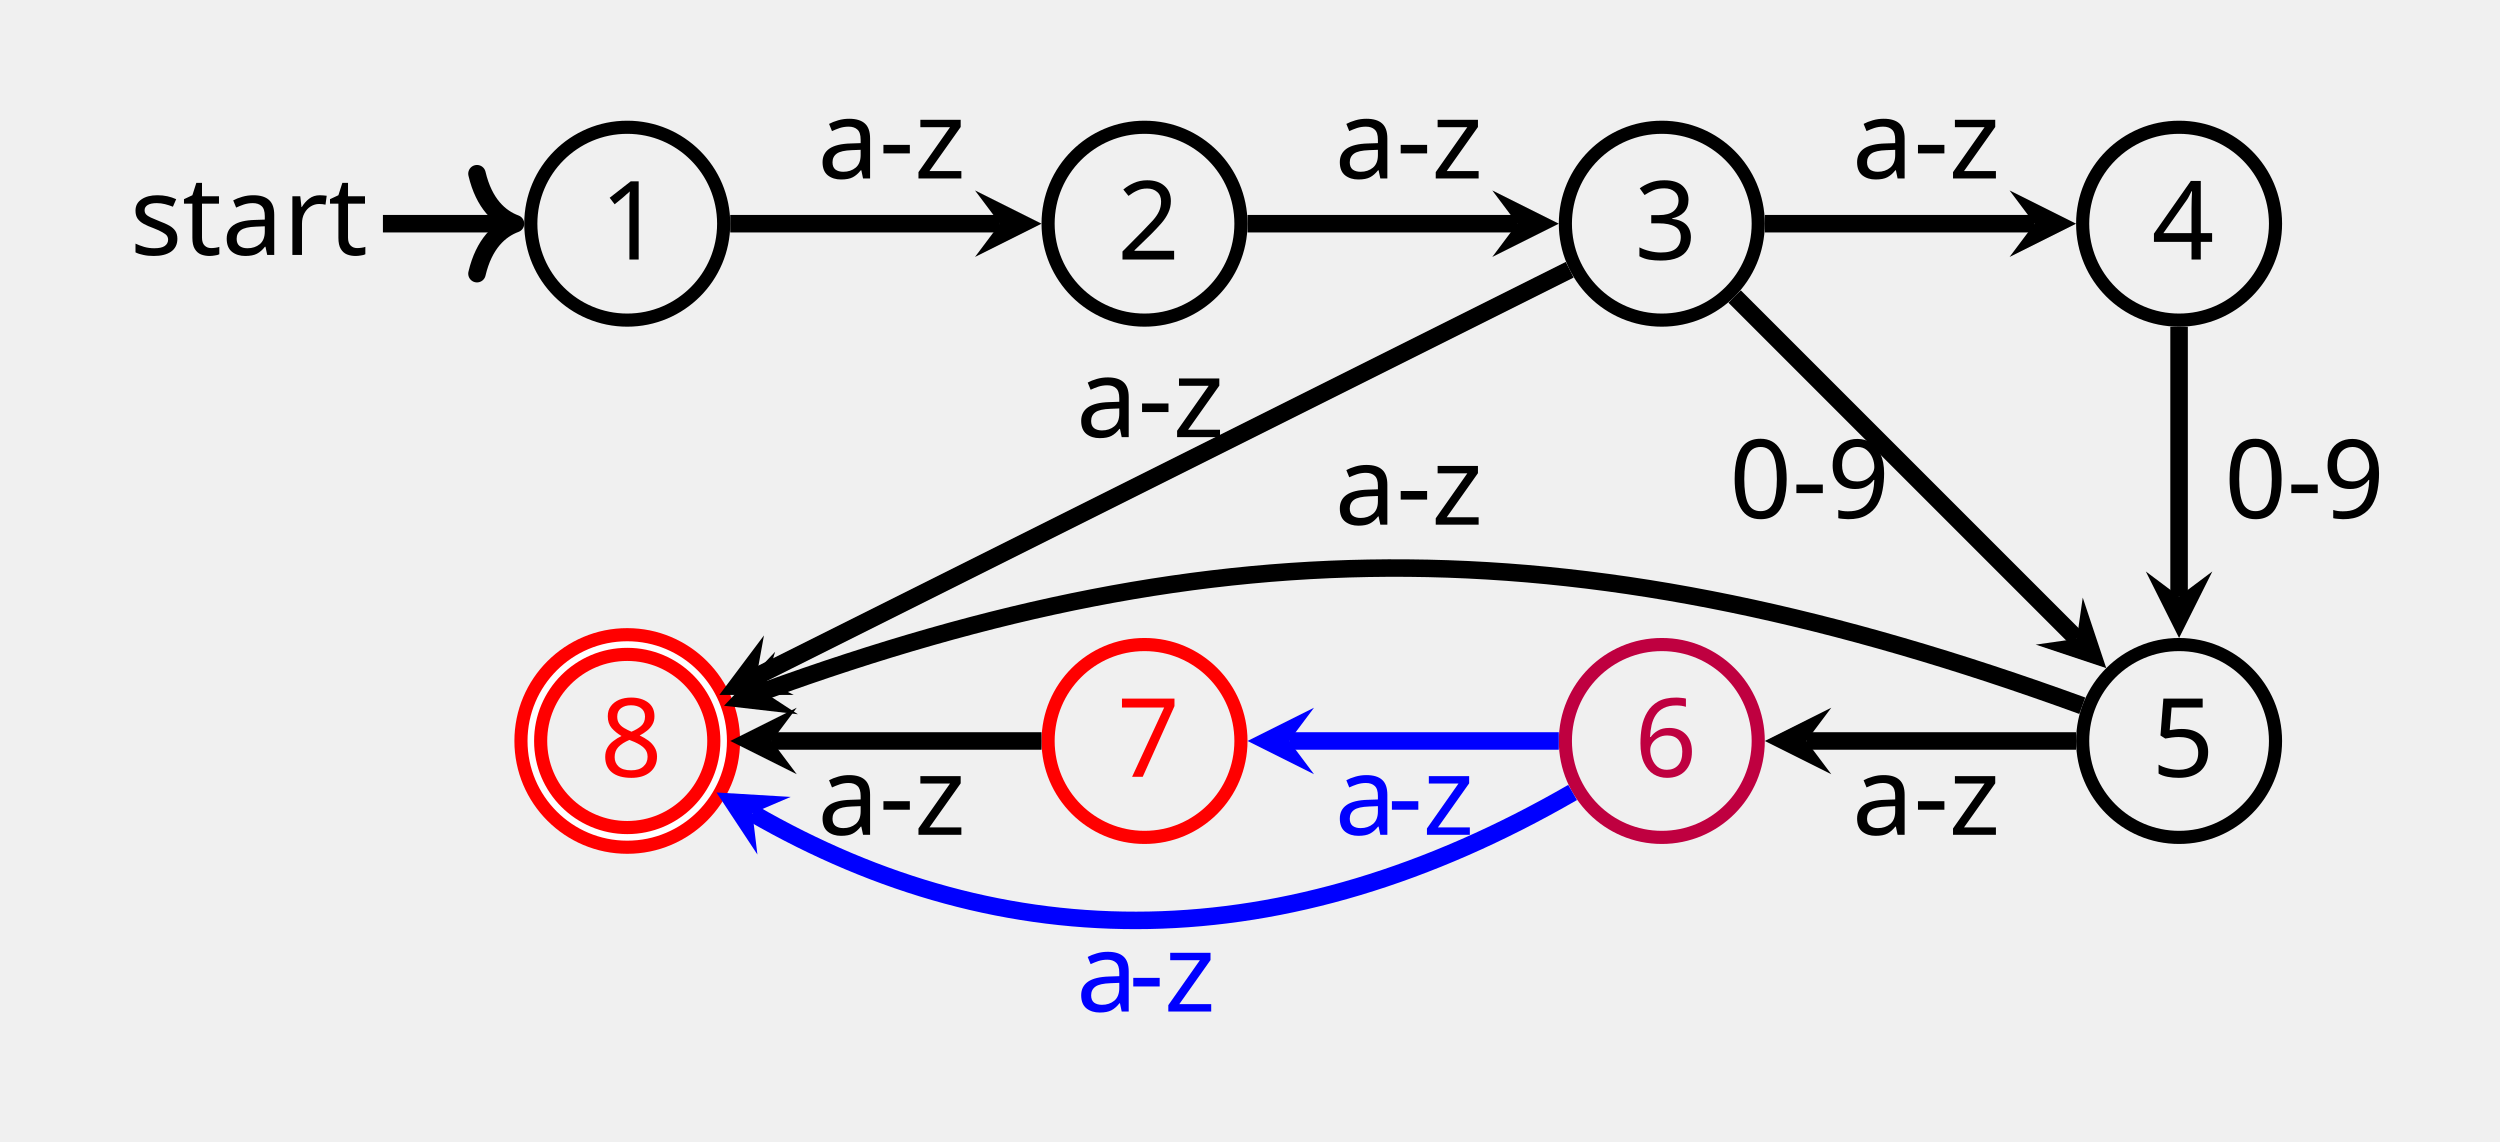
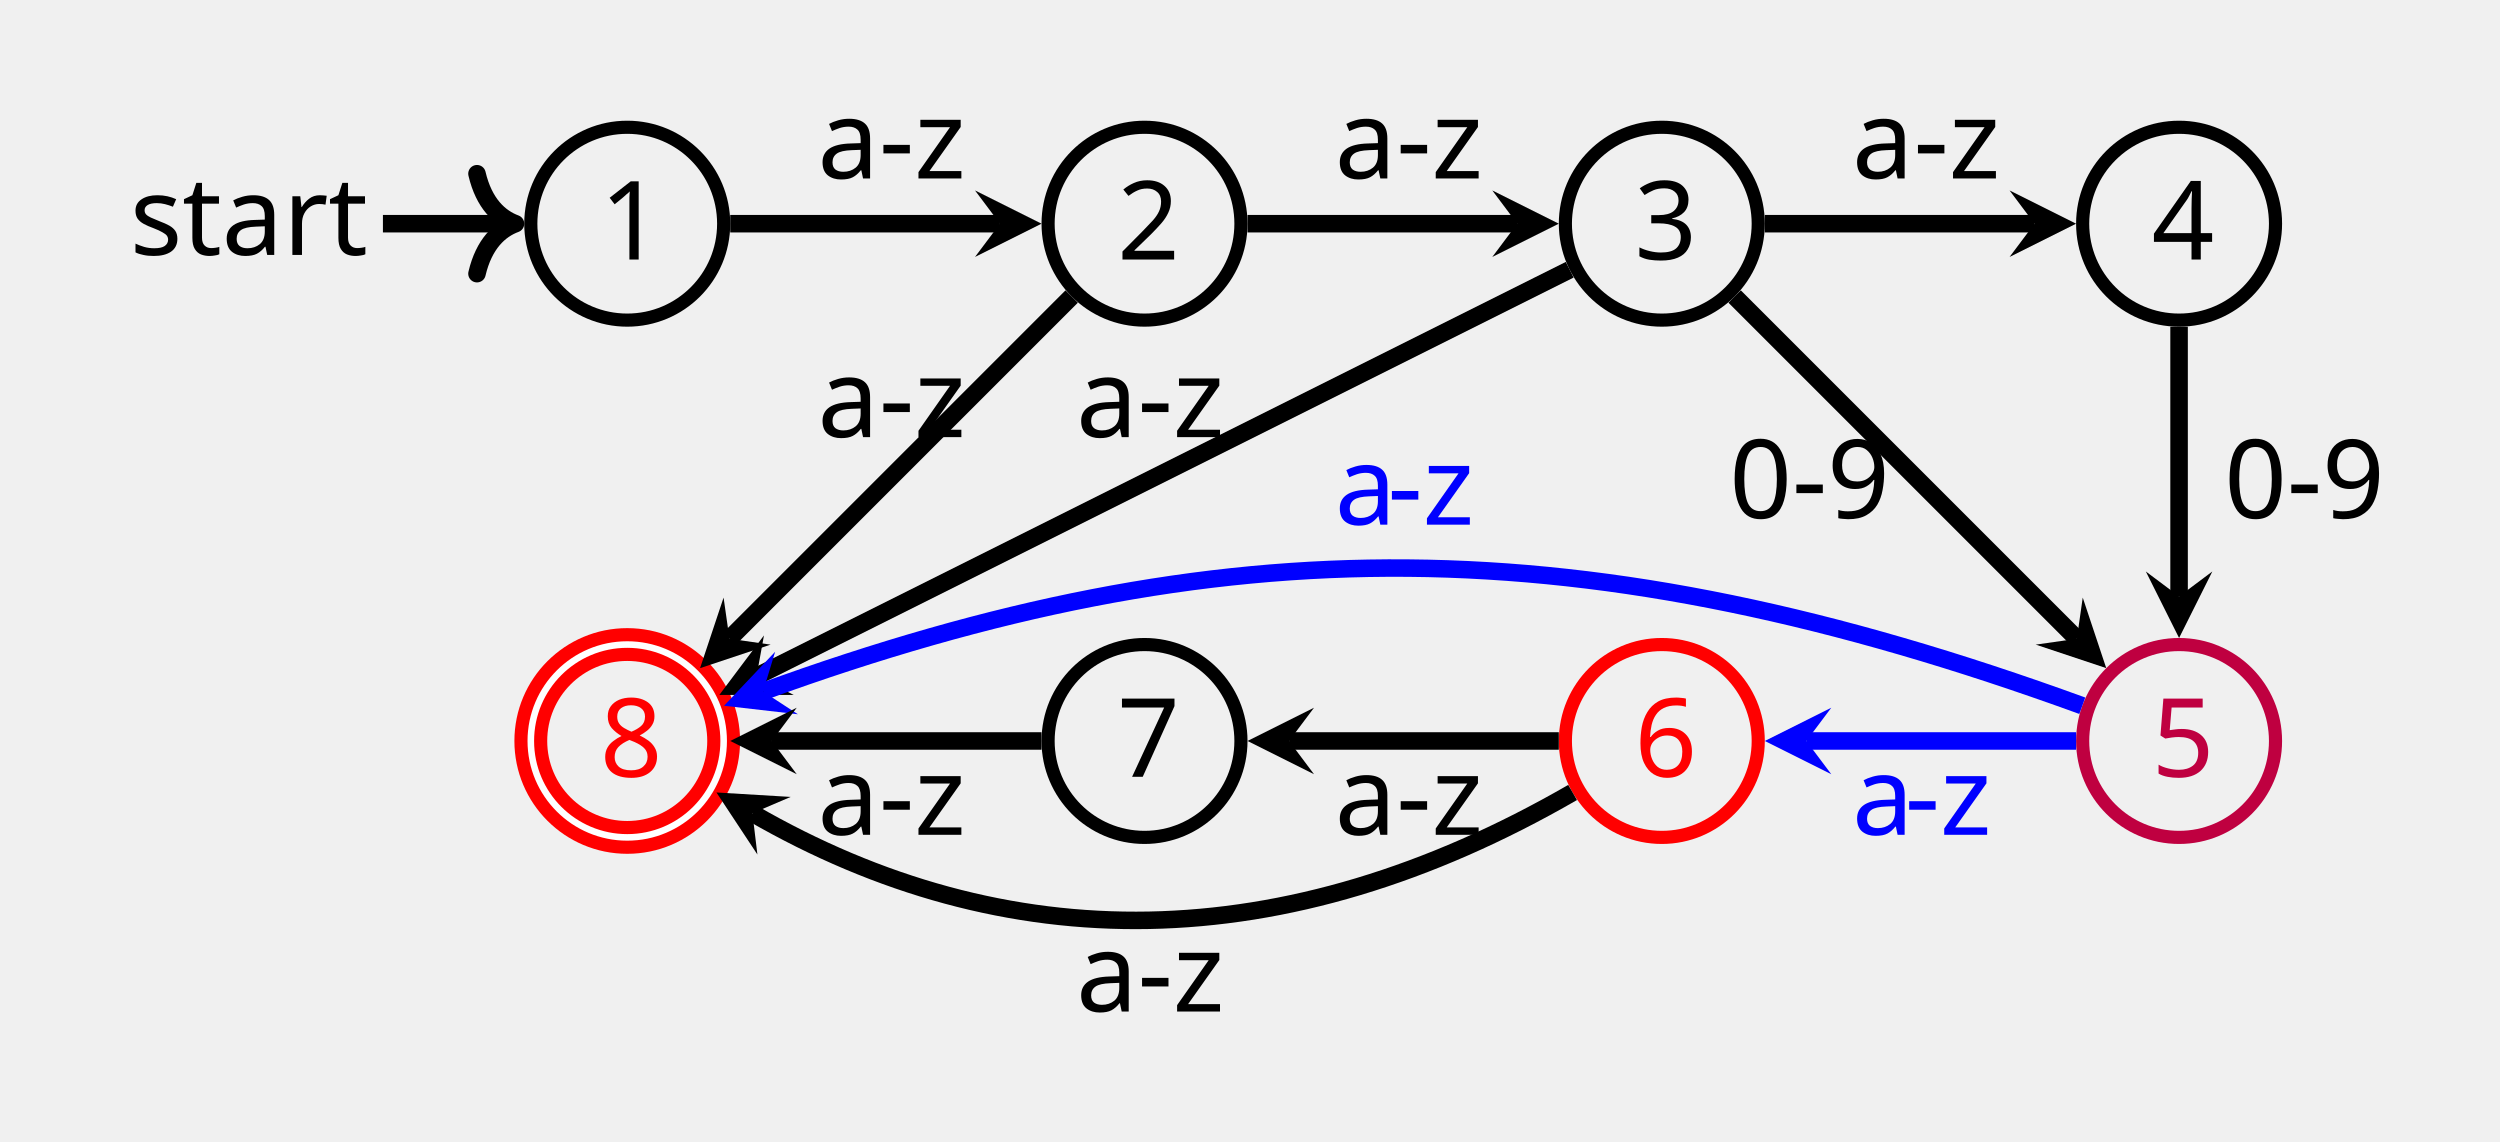
<svg xmlns="http://www.w3.org/2000/svg" version="1.1" id="svg2" width="303.543" height="138.58" viewBox="0 0 303.543 138.58">
  <defs id="defs6" />
  <g id="g8" transform="matrix(1.333333,0,0,-1.333333,0,138.58)">
    <g id="g10" transform="translate(57.118,83.565)">
      <g id="g12">
        <g id="g14">
          <g id="g16">
            <g id="g18">
              <path d="M 8.781,0 C 8.781,4.85 4.85,8.781 0,8.781 -4.85,8.781 -8.781,4.85 -8.781,0 c 0,-4.85 3.932,-8.781 8.781,-8.781 4.85,0 8.781,3.932 8.781,8.781 z" style="fill:none;stroke:#000000;stroke-width:1.196;stroke-linecap:butt;stroke-linejoin:miter;stroke-miterlimit:10;stroke-dasharray:none;stroke-opacity:1" id="path20" />
            </g>
            <g id="g22" transform="translate(-2.49,-3.265)">
              <g id="g24">
                <g id="g26" transform="translate(-54.628,-80.3)">
                  <text xml:space="preserve" transform="matrix(1,0,0,-1,54.628,80.3)" style="font-variant:normal;font-weight:normal;font-size:9.963px;font-family:CMSS10;-inkscape-font-specification:CMSS10;writing-mode:lr-tb;fill:#000000;fill-opacity:1;fill-rule:nonzero;stroke:none" id="text30">
                    <tspan x="0" y="0" id="tspan28">1</tspan>
                  </text>
                  <g id="g32" transform="translate(54.628,80.3)" />
                </g>
              </g>
              <g id="g34" transform="translate(2.49,3.265)" />
            </g>
          </g>
          <g id="g36">
            <g id="g38">
              <path d="m -22.248,0 h 11.274" style="fill:none;stroke:#000000;stroke-width:1.594;stroke-linecap:butt;stroke-linejoin:miter;stroke-miterlimit:10;stroke-dasharray:none;stroke-opacity:1" id="path40" />
              <g id="g42" transform="translate(-10.17616)">
                <g id="g44">
                  <path d="M -3.507,4.551 C -2.866,1.82 -1.438,0.531 0,0 -1.438,-0.531 -2.866,-1.82 -3.507,-4.551" style="fill:none;stroke:#000000;stroke-width:1.594;stroke-linecap:round;stroke-linejoin:round;stroke-miterlimit:10;stroke-dasharray:none;stroke-opacity:1" id="path46" />
                </g>
              </g>
              <g id="g48">
                <g id="g50" transform="translate(-45.294,-2.846)">
                  <g id="g52">
                    <g id="g54" transform="translate(-11.824,-80.719)">
                      <text xml:space="preserve" transform="matrix(1,0,0,-1,11.824,80.719)" style="font-variant:normal;font-weight:normal;font-size:9.963px;font-family:CMSS10;-inkscape-font-specification:CMSS10;writing-mode:lr-tb;fill:#000000;fill-opacity:1;fill-rule:nonzero;stroke:none" id="text58">
                        <tspan x="0 3.819 7.416 11.925 15.329" y="0" id="tspan56">start</tspan>
                      </text>
                      <g id="g60" transform="translate(11.824,80.719)" />
                    </g>
                  </g>
                  <g id="g62" transform="translate(45.294,2.846)" />
                </g>
              </g>
            </g>
          </g>
          <g id="g64">
            <g id="g66">
              <path d="m 55.886,0 c 0,4.85 -3.932,8.781 -8.781,8.781 -4.85,0 -8.781,-3.932 -8.781,-8.781 0,-4.85 3.932,-8.781 8.781,-8.781 4.85,0 8.781,3.932 8.781,8.781 z" style="fill:none;stroke:#000000;stroke-width:1.196;stroke-linecap:butt;stroke-linejoin:miter;stroke-miterlimit:10;stroke-dasharray:none;stroke-opacity:1" id="path68" />
            </g>
            <g id="g70" transform="translate(44.614,-3.265)">
              <g id="g72">
                <g id="g74" transform="translate(-101.732,-80.3)">
                  <text xml:space="preserve" transform="matrix(1,0,0,-1,101.732,80.3)" style="font-variant:normal;font-weight:normal;font-size:9.963px;font-family:CMSS10;-inkscape-font-specification:CMSS10;writing-mode:lr-tb;fill:#000000;fill-opacity:1;fill-rule:nonzero;stroke:none" id="text78">
                    <tspan x="0" y="0" id="tspan76">2</tspan>
                  </text>
                  <g id="g80" transform="translate(101.732,80.3)" />
                </g>
              </g>
              <g id="g82" transform="translate(-44.614,3.265)" />
            </g>
          </g>
          <g id="g84">
            <g id="g86">
              <path d="m 102.992,0 c 0,4.85 -3.932,8.781 -8.781,8.781 -4.85,0 -8.781,-3.932 -8.781,-8.781 0,-4.85 3.932,-8.781 8.781,-8.781 4.85,0 8.781,3.932 8.781,8.781 z" style="fill:none;stroke:#000000;stroke-width:1.196;stroke-linecap:butt;stroke-linejoin:miter;stroke-miterlimit:10;stroke-dasharray:none;stroke-opacity:1" id="path88" />
            </g>
            <g id="g90" transform="translate(91.719,-3.265)">
              <g id="g92">
                <g id="g94" transform="translate(-148.837,-80.3)">
                  <text xml:space="preserve" transform="matrix(1,0,0,-1,148.837,80.3)" style="font-variant:normal;font-weight:normal;font-size:9.963px;font-family:CMSS10;-inkscape-font-specification:CMSS10;writing-mode:lr-tb;fill:#000000;fill-opacity:1;fill-rule:nonzero;stroke:none" id="text98">
                    <tspan x="0" y="0" id="tspan96">3</tspan>
                  </text>
                  <g id="g100" transform="translate(148.837,80.3)" />
                </g>
              </g>
              <g id="g102" transform="translate(-91.719,3.265)" />
            </g>
          </g>
          <g id="g104">
            <g id="g106">
              <path d="m 150.097,0 c 0,4.85 -3.932,8.781 -8.781,8.781 -4.85,0 -8.781,-3.932 -8.781,-8.781 0,-4.85 3.932,-8.781 8.781,-8.781 4.85,0 8.781,3.932 8.781,8.781 z" style="fill:none;stroke:#000000;stroke-width:1.196;stroke-linecap:butt;stroke-linejoin:miter;stroke-miterlimit:10;stroke-dasharray:none;stroke-opacity:1" id="path108" />
            </g>
            <g id="g110" transform="translate(138.823,-3.265)">
              <g id="g112">
                <g id="g114" transform="translate(-195.941,-80.3)">
                  <text xml:space="preserve" transform="matrix(1,0,0,-1,195.941,80.3)" style="font-variant:normal;font-weight:normal;font-size:9.963px;font-family:CMSS10;-inkscape-font-specification:CMSS10;writing-mode:lr-tb;fill:#000000;fill-opacity:1;fill-rule:nonzero;stroke:none" id="text118">
                    <tspan x="0" y="0" id="tspan116">4</tspan>
                  </text>
                  <g id="g120" transform="translate(195.941,80.3)" />
                </g>
              </g>
              <g id="g122" transform="translate(-138.823,3.265)" />
            </g>
          </g>
          <g id="g124">
            <g id="g126">
-               <path d="m 150.097,-47.105 c 0,4.85 -3.932,8.781 -8.781,8.781 -4.85,0 -8.781,-3.932 -8.781,-8.781 0,-4.85 3.932,-8.781 8.781,-8.781 4.85,0 8.781,3.932 8.781,8.781 z" style="fill:none;stroke:#000000;stroke-width:1.196;stroke-linecap:butt;stroke-linejoin:miter;stroke-miterlimit:10;stroke-dasharray:none;stroke-opacity:1" id="path128" />
+               <path d="m 150.097,-47.105 c 0,4.85 -3.932,8.781 -8.781,8.781 -4.85,0 -8.781,-3.932 -8.781,-8.781 0,-4.85 3.932,-8.781 8.781,-8.781 4.85,0 8.781,3.932 8.781,8.781 z" style="fill:none;stroke:#bf0040;stroke-width:1.196;stroke-linecap:butt;stroke-linejoin:miter;stroke-miterlimit:10;stroke-dasharray:none;stroke-opacity:1" id="path128" />
            </g>
            <g id="g130" transform="translate(138.823,-50.37)">
              <g id="g132">
                <g id="g134" transform="translate(-195.941,-33.195)">
-                   <text xml:space="preserve" transform="matrix(1,0,0,-1,195.941,33.195)" style="font-variant:normal;font-weight:normal;font-size:9.963px;font-family:CMSS10;-inkscape-font-specification:CMSS10;writing-mode:lr-tb;fill:#000000;fill-opacity:1;fill-rule:nonzero;stroke:none" id="text138">
+                   <text xml:space="preserve" transform="matrix(1,0,0,-1,195.941,33.195)" style="font-variant:normal;font-weight:normal;font-size:9.963px;font-family:CMSS10;-inkscape-font-specification:CMSS10;writing-mode:lr-tb;fill:#bf0040;fill-opacity:1;fill-rule:nonzero;stroke:none" id="text138">
                    <tspan x="0" y="0" id="tspan136">5</tspan>
                  </text>
                  <g id="g140" transform="translate(195.941,33.195)" />
                </g>
              </g>
              <g id="g142" transform="translate(-138.823,50.37)" />
            </g>
          </g>
          <g id="g144">
            <g id="g146">
-               <path d="m 102.992,-47.105 c 0,4.85 -3.932,8.781 -8.781,8.781 -4.85,0 -8.781,-3.932 -8.781,-8.781 0,-4.85 3.932,-8.781 8.781,-8.781 4.85,0 8.781,3.932 8.781,8.781 z" style="fill:none;stroke:#bf0040;stroke-width:1.196;stroke-linecap:butt;stroke-linejoin:miter;stroke-miterlimit:10;stroke-dasharray:none;stroke-opacity:1" id="path148" />
+               <path d="m 102.992,-47.105 c 0,4.85 -3.932,8.781 -8.781,8.781 -4.85,0 -8.781,-3.932 -8.781,-8.781 0,-4.85 3.932,-8.781 8.781,-8.781 4.85,0 8.781,3.932 8.781,8.781 z" style="fill:none;stroke:#ff0000;stroke-width:1.196;stroke-linecap:butt;stroke-linejoin:miter;stroke-miterlimit:10;stroke-dasharray:none;stroke-opacity:1" id="path148" />
            </g>
            <g id="g150" transform="translate(91.719,-50.37)">
              <g id="g152">
                <g id="g154" transform="translate(-148.837,-33.195)">
-                   <text xml:space="preserve" transform="matrix(1,0,0,-1,148.837,33.195)" style="font-variant:normal;font-weight:normal;font-size:9.963px;font-family:CMSS10;-inkscape-font-specification:CMSS10;writing-mode:lr-tb;fill:#bf0040;fill-opacity:1;fill-rule:nonzero;stroke:none" id="text158">
+                   <text xml:space="preserve" transform="matrix(1,0,0,-1,148.837,33.195)" style="font-variant:normal;font-weight:normal;font-size:9.963px;font-family:CMSS10;-inkscape-font-specification:CMSS10;writing-mode:lr-tb;fill:#ff0000;fill-opacity:1;fill-rule:nonzero;stroke:none" id="text158">
                    <tspan x="0" y="0" id="tspan156">6</tspan>
                  </text>
                  <g id="g160" transform="translate(148.837,33.195)" />
                </g>
              </g>
              <g id="g162" transform="translate(-91.719,50.37)" />
            </g>
          </g>
          <g id="g164">
            <g id="g166">
-               <path d="m 55.886,-47.105 c 0,4.85 -3.932,8.781 -8.781,8.781 -4.85,0 -8.781,-3.932 -8.781,-8.781 0,-4.85 3.932,-8.781 8.781,-8.781 4.85,0 8.781,3.932 8.781,8.781 z" style="fill:none;stroke:#ff0000;stroke-width:1.196;stroke-linecap:butt;stroke-linejoin:miter;stroke-miterlimit:10;stroke-dasharray:none;stroke-opacity:1" id="path168" />
+               <path d="m 55.886,-47.105 c 0,4.85 -3.932,8.781 -8.781,8.781 -4.85,0 -8.781,-3.932 -8.781,-8.781 0,-4.85 3.932,-8.781 8.781,-8.781 4.85,0 8.781,3.932 8.781,8.781 z" style="fill:none;stroke:#000000;stroke-width:1.196;stroke-linecap:butt;stroke-linejoin:miter;stroke-miterlimit:10;stroke-dasharray:none;stroke-opacity:1" id="path168" />
            </g>
            <g id="g170" transform="translate(44.614,-50.37)">
              <g id="g172">
                <g id="g174" transform="translate(-101.732,-33.195)">
-                   <text xml:space="preserve" transform="matrix(1,0,0,-1,101.732,33.195)" style="font-variant:normal;font-weight:normal;font-size:9.963px;font-family:CMSS10;-inkscape-font-specification:CMSS10;writing-mode:lr-tb;fill:#ff0000;fill-opacity:1;fill-rule:nonzero;stroke:none" id="text178">
+                   <text xml:space="preserve" transform="matrix(1,0,0,-1,101.732,33.195)" style="font-variant:normal;font-weight:normal;font-size:9.963px;font-family:CMSS10;-inkscape-font-specification:CMSS10;writing-mode:lr-tb;fill:#000000;fill-opacity:1;fill-rule:nonzero;stroke:none" id="text178">
                    <tspan x="0" y="0" id="tspan176">7</tspan>
                  </text>
                  <g id="g180" transform="translate(101.732,33.195)" />
                </g>
              </g>
              <g id="g182" transform="translate(-44.614,50.37)" />
            </g>
          </g>
          <g id="g184">
            <g id="g186">
              <g id="g188">
                <path d="m 8.781,-47.105 c 0,4.85 -3.932,8.781 -8.781,8.781 -4.85,0 -8.781,-3.932 -8.781,-8.781 0,-4.85 3.932,-8.781 8.781,-8.781 4.85,0 8.781,3.932 8.781,8.781 z" style="fill:none;stroke:#ff0000;stroke-width:2.989;stroke-linecap:butt;stroke-linejoin:miter;stroke-miterlimit:10;stroke-dasharray:none;stroke-opacity:1" id="path190" />
                <g id="g192">
                  <path d="m 8.781,-47.105 c 0,4.85 -3.932,8.781 -8.781,8.781 -4.85,0 -8.781,-3.932 -8.781,-8.781 0,-4.85 3.932,-8.781 8.781,-8.781 4.85,0 8.781,3.932 8.781,8.781 z" style="fill:none;stroke:#ffffff;stroke-width:0.598;stroke-linecap:butt;stroke-linejoin:miter;stroke-miterlimit:10;stroke-dasharray:none;stroke-opacity:1" id="path194" />
                </g>
              </g>
            </g>
            <g id="g196" transform="translate(-2.49,-50.37)">
              <g id="g198">
                <g id="g200" transform="translate(-54.628,-33.195)">
                  <text xml:space="preserve" transform="matrix(1,0,0,-1,54.628,33.195)" style="font-variant:normal;font-weight:normal;font-size:9.963px;font-family:CMSS10;-inkscape-font-specification:CMSS10;writing-mode:lr-tb;fill:#ff0000;fill-opacity:1;fill-rule:nonzero;stroke:none" id="text204">
                    <tspan x="0" y="0" id="tspan202">8</tspan>
                  </text>
                  <g id="g206" transform="translate(54.628,33.195)" />
                </g>
              </g>
              <g id="g208" transform="translate(2.49,50.37)" />
            </g>
          </g>
          <g id="g210">
            <g id="g212">
              <path d="M 9.379,0 H 33.94" style="fill:none;stroke:#000000;stroke-width:1.594;stroke-linecap:butt;stroke-linejoin:miter;stroke-miterlimit:10;stroke-dasharray:none;stroke-opacity:1" id="path214" />
              <g id="g216" transform="translate(33.94012)">
                <g id="g218">
                  <path d="M 3.786,0 -2.271,3.029 0,0 -2.271,-3.029" style="fill:#000000;fill-opacity:1;fill-rule:nonzero;stroke:none" id="path220" />
                </g>
              </g>
              <g id="g222">
                <g id="g224" transform="translate(17.333,4.118)">
                  <g id="g226">
                    <g id="g228" transform="translate(-74.451,-87.683)">
                      <text xml:space="preserve" transform="matrix(1,0,0,-1,74.451,87.683)" style="font-variant:normal;font-weight:normal;font-size:9.963px;font-family:CMSS10;-inkscape-font-specification:CMSS10;writing-mode:lr-tb;fill:#000000;fill-opacity:1;fill-rule:nonzero;stroke:none" id="text232">
                        <tspan x="0 4.788 8.109" y="0" id="tspan230">a-z</tspan>
                      </text>
                      <g id="g234" transform="translate(74.451,87.683)" />
                    </g>
                  </g>
                  <g id="g236" transform="translate(-17.333,-4.118)" />
                </g>
              </g>
            </g>
          </g>
          <g id="g238">
            <g id="g240">
              <path d="M 56.484,0 H 81.045" style="fill:none;stroke:#000000;stroke-width:1.594;stroke-linecap:butt;stroke-linejoin:miter;stroke-miterlimit:10;stroke-dasharray:none;stroke-opacity:1" id="path242" />
              <g id="g244" transform="translate(81.04524)">
                <g id="g246">
                  <path d="M 3.786,0 -2.271,3.029 0,0 -2.271,-3.029" style="fill:#000000;fill-opacity:1;fill-rule:nonzero;stroke:none" id="path248" />
                </g>
              </g>
              <g id="g250">
                <g id="g252" transform="translate(64.437,4.118)">
                  <g id="g254">
                    <g id="g256" transform="translate(-121.555,-87.683)">
                      <text xml:space="preserve" transform="matrix(1,0,0,-1,121.555,87.683)" style="font-variant:normal;font-weight:normal;font-size:9.963px;font-family:CMSS10;-inkscape-font-specification:CMSS10;writing-mode:lr-tb;fill:#000000;fill-opacity:1;fill-rule:nonzero;stroke:none" id="text260">
                        <tspan x="0 4.788 8.109" y="0" id="tspan258">a-z</tspan>
                      </text>
                      <g id="g262" transform="translate(121.555,87.683)" />
                    </g>
                  </g>
                  <g id="g264" transform="translate(-64.437,-4.118)" />
                </g>
              </g>
            </g>
          </g>
          <g id="g266">
            <g id="g268">
-               <path d="m 103.589,0 h 24.561" style="fill:none;stroke:#000000;stroke-width:1.594;stroke-linecap:butt;stroke-linejoin:miter;stroke-miterlimit:10;stroke-dasharray:none;stroke-opacity:1" id="path270" />
-               <g id="g272" transform="translate(128.1503)">
+               <path d="M 40.473,-6.632 9.309,-37.796" style="fill:none;stroke:#000000;stroke-width:1.594;stroke-linecap:butt;stroke-linejoin:miter;stroke-miterlimit:10;stroke-dasharray:none;stroke-opacity:1" id="path270" />
+               <g id="g272" transform="matrix(-0.7071,-0.7071,0.7071,-0.7071,9.30905,-37.79605)">
                <g id="g274">
                  <path d="M 3.786,0 -2.271,3.029 0,0 -2.271,-3.029" style="fill:#000000;fill-opacity:1;fill-rule:nonzero;stroke:none" id="path276" />
                </g>
              </g>
              <g id="g278">
-                 <g id="g280" transform="translate(111.542,4.118)">
+                 <g id="g280" transform="translate(17.333,-19.435)">
                  <g id="g282">
-                     <g id="g284" transform="translate(-168.66,-87.683)">
-                       <text xml:space="preserve" transform="matrix(1,0,0,-1,168.66,87.683)" style="font-variant:normal;font-weight:normal;font-size:9.963px;font-family:CMSS10;-inkscape-font-specification:CMSS10;writing-mode:lr-tb;fill:#000000;fill-opacity:1;fill-rule:nonzero;stroke:none" id="text288">
+                     <g id="g284" transform="translate(-74.451,-64.13)">
+                       <text xml:space="preserve" transform="matrix(1,0,0,-1,74.451,64.13)" style="font-variant:normal;font-weight:normal;font-size:9.963px;font-family:CMSS10;-inkscape-font-specification:CMSS10;writing-mode:lr-tb;fill:#000000;fill-opacity:1;fill-rule:nonzero;stroke:none" id="text288">
                        <tspan x="0 4.788 8.109" y="0" id="tspan286">a-z</tspan>
                      </text>
-                       <g id="g290" transform="translate(168.66,87.683)" />
-                     </g>
-                   </g>
-                   <g id="g292" transform="translate(-111.542,-4.118)" />
+                       <g id="g290" transform="translate(74.451,64.13)" />
+                     </g>
+                   </g>
+                   <g id="g292" transform="translate(-17.333,19.435)" />
                </g>
              </g>
            </g>
          </g>
          <g id="g294">
            <g id="g296">
-               <path d="m 100.842,-6.632 31.164,-31.164" style="fill:none;stroke:#000000;stroke-width:1.594;stroke-linecap:butt;stroke-linejoin:miter;stroke-miterlimit:10;stroke-dasharray:none;stroke-opacity:1" id="path298" />
-               <g id="g300" transform="matrix(0.7071,-0.7071,0.7071,0.7071,132.0063,-37.79605)">
+               <path d="m 103.589,0 h 24.561" style="fill:none;stroke:#000000;stroke-width:1.594;stroke-linecap:butt;stroke-linejoin:miter;stroke-miterlimit:10;stroke-dasharray:none;stroke-opacity:1" id="path298" />
+               <g id="g300" transform="translate(128.1503)">
                <g id="g302">
                  <path d="M 3.786,0 -2.271,3.029 0,0 -2.271,-3.029" style="fill:#000000;fill-opacity:1;fill-rule:nonzero;stroke:none" id="path304" />
                </g>
              </g>
              <g id="g306">
-                 <g id="g308" transform="translate(100.361,-26.818)">
+                 <g id="g308" transform="translate(111.542,4.118)">
                  <g id="g310">
-                     <g id="g312" transform="translate(-157.479,-56.747)">
-                       <text xml:space="preserve" transform="matrix(1,0,0,-1,157.479,56.747)" style="font-variant:normal;font-weight:normal;font-size:9.963px;font-family:CMSS10;-inkscape-font-specification:CMSS10;writing-mode:lr-tb;fill:#000000;fill-opacity:1;fill-rule:nonzero;stroke:none" id="text316">
-                         <tspan x="0 4.981 8.302" y="0" id="tspan314">0-9</tspan>
-                       </text>
-                       <g id="g318" transform="translate(157.479,56.747)" />
-                     </g>
-                   </g>
-                   <g id="g320" transform="translate(-100.361,26.818)" />
+                     <g id="g312" transform="translate(-168.66,-87.683)">
+                       <text xml:space="preserve" transform="matrix(1,0,0,-1,168.66,87.683)" style="font-variant:normal;font-weight:normal;font-size:9.963px;font-family:CMSS10;-inkscape-font-specification:CMSS10;writing-mode:lr-tb;fill:#000000;fill-opacity:1;fill-rule:nonzero;stroke:none" id="text316">
+                         <tspan x="0 4.788 8.109" y="0" id="tspan314">a-z</tspan>
+                       </text>
+                       <g id="g318" transform="translate(168.66,87.683)" />
+                     </g>
+                   </g>
+                   <g id="g320" transform="translate(-111.542,-4.118)" />
                </g>
              </g>
            </g>
          </g>
          <g id="g322">
            <g id="g324">
-               <path d="M 85.822,-4.194 11.774,-41.218" style="fill:none;stroke:#000000;stroke-width:1.594;stroke-linecap:butt;stroke-linejoin:miter;stroke-miterlimit:10;stroke-dasharray:none;stroke-opacity:1" id="path326" />
-               <g id="g328" transform="matrix(-0.89436,-0.44717,0.44717,-0.89436,11.77426,-41.21808)">
+               <path d="m 100.842,-6.632 31.164,-31.164" style="fill:none;stroke:#000000;stroke-width:1.594;stroke-linecap:butt;stroke-linejoin:miter;stroke-miterlimit:10;stroke-dasharray:none;stroke-opacity:1" id="path326" />
+               <g id="g328" transform="matrix(0.7071,-0.7071,0.7071,0.7071,132.0063,-37.79605)">
                <g id="g330">
                  <path d="M 3.786,0 -2.271,3.029 0,0 -2.271,-3.029" style="fill:#000000;fill-opacity:1;fill-rule:nonzero;stroke:none" id="path332" />
                </g>
              </g>
              <g id="g334">
-                 <g id="g336" transform="translate(40.885,-19.435)">
+                 <g id="g336" transform="translate(100.361,-26.818)">
                  <g id="g338">
-                     <g id="g340" transform="translate(-98.003,-64.13)">
-                       <text xml:space="preserve" transform="matrix(1,0,0,-1,98.003,64.13)" style="font-variant:normal;font-weight:normal;font-size:9.963px;font-family:CMSS10;-inkscape-font-specification:CMSS10;writing-mode:lr-tb;fill:#000000;fill-opacity:1;fill-rule:nonzero;stroke:none" id="text344">
-                         <tspan x="0 4.788 8.109" y="0" id="tspan342">a-z</tspan>
-                       </text>
-                       <g id="g346" transform="translate(98.003,64.13)" />
-                     </g>
-                   </g>
-                   <g id="g348" transform="translate(-40.885,19.435)" />
+                     <g id="g340" transform="translate(-157.479,-56.747)">
+                       <text xml:space="preserve" transform="matrix(1,0,0,-1,157.479,56.747)" style="font-variant:normal;font-weight:normal;font-size:9.963px;font-family:CMSS10;-inkscape-font-specification:CMSS10;writing-mode:lr-tb;fill:#000000;fill-opacity:1;fill-rule:nonzero;stroke:none" id="text344">
+                         <tspan x="0 4.981 8.302" y="0" id="tspan342">0-9</tspan>
+                       </text>
+                       <g id="g346" transform="translate(157.479,56.747)" />
+                     </g>
+                   </g>
+                   <g id="g348" transform="translate(-100.361,26.818)" />
                </g>
              </g>
            </g>
          </g>
          <g id="g350">
            <g id="g352">
-               <path d="M 141.315,-9.379 V -33.94" style="fill:none;stroke:#000000;stroke-width:1.594;stroke-linecap:butt;stroke-linejoin:miter;stroke-miterlimit:10;stroke-dasharray:none;stroke-opacity:1" id="path354" />
-               <g id="g356" transform="rotate(-90,53.6876,-87.62772)">
+               <path d="M 85.822,-4.194 11.774,-41.218" style="fill:none;stroke:#000000;stroke-width:1.594;stroke-linecap:butt;stroke-linejoin:miter;stroke-miterlimit:10;stroke-dasharray:none;stroke-opacity:1" id="path354" />
+               <g id="g356" transform="matrix(-0.89436,-0.44717,0.44717,-0.89436,11.77426,-41.21808)">
                <g id="g358">
                  <path d="M 3.786,0 -2.271,3.029 0,0 -2.271,-3.029" style="fill:#000000;fill-opacity:1;fill-rule:nonzero;stroke:none" id="path360" />
                </g>
              </g>
              <g id="g362">
-                 <g id="g364" transform="translate(145.431,-26.818)">
+                 <g id="g364" transform="translate(40.885,-19.435)">
                  <g id="g366">
-                     <g id="g368" transform="translate(-202.549,-56.747)">
-                       <text xml:space="preserve" transform="matrix(1,0,0,-1,202.549,56.747)" style="font-variant:normal;font-weight:normal;font-size:9.963px;font-family:CMSS10;-inkscape-font-specification:CMSS10;writing-mode:lr-tb;fill:#000000;fill-opacity:1;fill-rule:nonzero;stroke:none" id="text372">
-                         <tspan x="0 4.981 8.302" y="0" id="tspan370">0-9</tspan>
-                       </text>
-                       <g id="g374" transform="translate(202.549,56.747)" />
-                     </g>
-                   </g>
-                   <g id="g376" transform="translate(-145.431,26.818)" />
+                     <g id="g368" transform="translate(-98.003,-64.13)">
+                       <text xml:space="preserve" transform="matrix(1,0,0,-1,98.003,64.13)" style="font-variant:normal;font-weight:normal;font-size:9.963px;font-family:CMSS10;-inkscape-font-specification:CMSS10;writing-mode:lr-tb;fill:#000000;fill-opacity:1;fill-rule:nonzero;stroke:none" id="text372">
+                         <tspan x="0 4.788 8.109" y="0" id="tspan370">a-z</tspan>
+                       </text>
+                       <g id="g374" transform="translate(98.003,64.13)" />
+                     </g>
+                   </g>
+                   <g id="g376" transform="translate(-40.885,19.435)" />
                </g>
              </g>
            </g>
          </g>
          <g id="g378">
            <g id="g380">
-               <path d="M 131.936,-47.105 H 107.375" style="fill:none;stroke:#000000;stroke-width:1.594;stroke-linecap:butt;stroke-linejoin:miter;stroke-miterlimit:10;stroke-dasharray:none;stroke-opacity:1" id="path382" />
-               <g id="g384" transform="rotate(180,53.68759,-23.55255)">
+               <path d="M 141.315,-9.379 V -33.94" style="fill:none;stroke:#000000;stroke-width:1.594;stroke-linecap:butt;stroke-linejoin:miter;stroke-miterlimit:10;stroke-dasharray:none;stroke-opacity:1" id="path382" />
+               <g id="g384" transform="rotate(-90,53.6876,-87.62772)">
                <g id="g386">
                  <path d="M 3.786,0 -2.271,3.029 0,0 -2.271,-3.029" style="fill:#000000;fill-opacity:1;fill-rule:nonzero;stroke:none" id="path388" />
                </g>
              </g>
              <g id="g390">
-                 <g id="g392" transform="translate(111.542,-55.65)">
+                 <g id="g392" transform="translate(145.431,-26.818)">
                  <g id="g394">
-                     <g id="g396" transform="translate(-168.66,-27.915)">
-                       <text xml:space="preserve" transform="matrix(1,0,0,-1,168.66,27.915)" style="font-variant:normal;font-weight:normal;font-size:9.963px;font-family:CMSS10;-inkscape-font-specification:CMSS10;writing-mode:lr-tb;fill:#000000;fill-opacity:1;fill-rule:nonzero;stroke:none" id="text400">
-                         <tspan x="0 4.788 8.109" y="0" id="tspan398">a-z</tspan>
-                       </text>
-                       <g id="g402" transform="translate(168.66,27.915)" />
-                     </g>
-                   </g>
-                   <g id="g404" transform="translate(-111.542,55.65)" />
+                     <g id="g396" transform="translate(-202.549,-56.747)">
+                       <text xml:space="preserve" transform="matrix(1,0,0,-1,202.549,56.747)" style="font-variant:normal;font-weight:normal;font-size:9.963px;font-family:CMSS10;-inkscape-font-specification:CMSS10;writing-mode:lr-tb;fill:#000000;fill-opacity:1;fill-rule:nonzero;stroke:none" id="text400">
+                         <tspan x="0 4.981 8.302" y="0" id="tspan398">0-9</tspan>
+                       </text>
+                       <g id="g402" transform="translate(202.549,56.747)" />
+                     </g>
+                   </g>
+                   <g id="g404" transform="translate(-145.431,26.818)" />
                </g>
              </g>
            </g>
          </g>
          <g id="g406">
            <g id="g408">
-               <path d="M 132.502,-43.897 C 87.176,-27.4 54.14,-27.4 12.371,-42.603" style="fill:none;stroke:#000000;stroke-width:1.594;stroke-linecap:butt;stroke-linejoin:miter;stroke-miterlimit:10;stroke-dasharray:none;stroke-opacity:1" id="path410" />
-               <g id="g412" transform="matrix(-0.93968,-0.34201,0.34201,-0.93968,12.37086,-42.60255)">
+               <path d="M 131.936,-47.105 H 107.375" style="fill:none;stroke:#0000ff;stroke-width:1.594;stroke-linecap:butt;stroke-linejoin:miter;stroke-miterlimit:10;stroke-dasharray:none;stroke-opacity:1" id="path410" />
+               <g id="g412" transform="rotate(180,53.68759,-23.55255)">
                <g id="g414">
-                   <path d="M 3.786,0 -2.271,3.029 0,0 -2.271,-3.029" style="fill:#000000;fill-opacity:1;fill-rule:nonzero;stroke:none" id="path416" />
+                   <path d="M 3.786,0 -2.271,3.029 0,0 -2.271,-3.029" style="fill:#0000ff;fill-opacity:1;fill-rule:nonzero;stroke:none" id="path416" />
                </g>
              </g>
              <g id="g418">
-                 <g id="g420" transform="translate(64.437,-27.406)">
+                 <g id="g420" transform="translate(111.542,-55.65)">
                  <g id="g422">
-                     <g id="g424" transform="translate(-121.555,-56.159)">
-                       <text xml:space="preserve" transform="matrix(1,0,0,-1,121.555,56.159)" style="font-variant:normal;font-weight:normal;font-size:9.963px;font-family:CMSS10;-inkscape-font-specification:CMSS10;writing-mode:lr-tb;fill:#000000;fill-opacity:1;fill-rule:nonzero;stroke:none" id="text428">
-                         <tspan x="0 4.788 8.109" y="0" id="tspan426">a-z</tspan>
-                       </text>
-                       <g id="g430" transform="translate(121.555,56.159)" />
-                     </g>
-                   </g>
-                   <g id="g432" transform="translate(-64.437,27.406)" />
-                 </g>
-               </g>
-             </g>
-           </g>
-           <g id="g434">
-             <g id="g436">
-               <path d="M 84.831,-47.105 H 60.27" style="fill:none;stroke:#0000ff;stroke-width:1.594;stroke-linecap:butt;stroke-linejoin:miter;stroke-miterlimit:10;stroke-dasharray:none;stroke-opacity:1" id="path438" />
-               <g id="g440" transform="rotate(180,30.13504,-23.55255)">
-                 <g id="g442">
-                   <path d="M 3.786,0 -2.271,3.029 0,0 -2.271,-3.029" style="fill:#0000ff;fill-opacity:1;fill-rule:nonzero;stroke:none" id="path444" />
-                 </g>
-               </g>
-               <g id="g446">
-                 <g id="g448" transform="translate(64.437,-55.65)">
-                   <g id="g450">
-                     <g id="g452" transform="translate(-121.555,-27.915)">
-                       <text xml:space="preserve" transform="matrix(1,0,0,-1,121.555,27.915)" style="font-variant:normal;font-weight:normal;font-size:9.963px;font-family:CMSS10;-inkscape-font-specification:CMSS10;writing-mode:lr-tb;fill:#0000ff;fill-opacity:1;fill-rule:nonzero;stroke:none" id="text458">
-                         <tspan x="0" y="0" id="tspan454">a</tspan>
-                         <tspan x="4.788 8.109" y="0" id="tspan456">-z</tspan>
-                       </text>
-                       <g id="g460" transform="translate(121.555,27.915)" />
-                     </g>
-                   </g>
-                   <g id="g462" transform="translate(-64.437,55.65)" />
-                 </g>
-               </g>
-             </g>
-           </g>
-           <g id="g464">
-             <g id="g466">
-               <path d="M 86.088,-51.795 C 59.757,-66.997 34.453,-66.997 11.401,-53.687" style="fill:none;stroke:#0000ff;stroke-width:1.594;stroke-linecap:butt;stroke-linejoin:miter;stroke-miterlimit:10;stroke-dasharray:none;stroke-opacity:1" id="path468" />
-               <g id="g470" transform="matrix(-0.86601,0.49998,-0.49998,-0.86601,11.401,-53.68738)">
-                 <g id="g472">
-                   <path d="M 3.786,0 -2.271,3.029 0,0 -2.271,-3.029" style="fill:#0000ff;fill-opacity:1;fill-rule:nonzero;stroke:none" id="path474" />
-                 </g>
-               </g>
-               <g id="g476">
-                 <g id="g478" transform="translate(40.885,-71.741)">
-                   <g id="g480">
-                     <g id="g482" transform="translate(-98.003,-11.824)">
-                       <text xml:space="preserve" transform="matrix(1,0,0,-1,98.003,11.824)" style="font-variant:normal;font-weight:normal;font-size:9.963px;font-family:CMSS10;-inkscape-font-specification:CMSS10;writing-mode:lr-tb;fill:#0000ff;fill-opacity:1;fill-rule:nonzero;stroke:none" id="text488">
-                         <tspan x="0" y="0" id="tspan484">a</tspan>
-                         <tspan x="4.788 8.109" y="0" id="tspan486">-z</tspan>
-                       </text>
-                       <g id="g490" transform="translate(98.003,11.824)" />
-                     </g>
-                   </g>
-                   <g id="g492" transform="translate(-40.885,71.741)" />
+                     <g id="g424" transform="translate(-168.66,-27.915)">
+                       <text xml:space="preserve" transform="matrix(1,0,0,-1,168.66,27.915)" style="font-variant:normal;font-weight:normal;font-size:9.963px;font-family:CMSS10;-inkscape-font-specification:CMSS10;writing-mode:lr-tb;fill:#0000ff;fill-opacity:1;fill-rule:nonzero;stroke:none" id="text430">
+                         <tspan x="0" y="0" id="tspan426">a</tspan>
+                         <tspan x="4.788 8.109" y="0" id="tspan428">-z</tspan>
+                       </text>
+                       <g id="g432" transform="translate(168.66,27.915)" />
+                     </g>
+                   </g>
+                   <g id="g434" transform="translate(-111.542,55.65)" />
+                 </g>
+               </g>
+             </g>
+           </g>
+           <g id="g436">
+             <g id="g438">
+               <path d="M 132.502,-43.897 C 87.176,-27.4 54.14,-27.4 12.371,-42.603" style="fill:none;stroke:#0000ff;stroke-width:1.594;stroke-linecap:butt;stroke-linejoin:miter;stroke-miterlimit:10;stroke-dasharray:none;stroke-opacity:1" id="path440" />
+               <g id="g442" transform="matrix(-0.93968,-0.34201,0.34201,-0.93968,12.37086,-42.60255)">
+                 <g id="g444">
+                   <path d="M 3.786,0 -2.271,3.029 0,0 -2.271,-3.029" style="fill:#0000ff;fill-opacity:1;fill-rule:nonzero;stroke:none" id="path446" />
+                 </g>
+               </g>
+               <g id="g448">
+                 <g id="g450" transform="translate(64.437,-27.406)">
+                   <g id="g452">
+                     <g id="g454" transform="translate(-121.555,-56.159)">
+                       <text xml:space="preserve" transform="matrix(1,0,0,-1,121.555,56.159)" style="font-variant:normal;font-weight:normal;font-size:9.963px;font-family:CMSS10;-inkscape-font-specification:CMSS10;writing-mode:lr-tb;fill:#0000ff;fill-opacity:1;fill-rule:nonzero;stroke:none" id="text460">
+                         <tspan x="0" y="0" id="tspan456">a</tspan>
+                         <tspan x="4.788 8.109" y="0" id="tspan458">-z</tspan>
+                       </text>
+                       <g id="g462" transform="translate(121.555,56.159)" />
+                     </g>
+                   </g>
+                   <g id="g464" transform="translate(-64.437,27.406)" />
+                 </g>
+               </g>
+             </g>
+           </g>
+           <g id="g466">
+             <g id="g468">
+               <path d="M 84.831,-47.105 H 60.27" style="fill:none;stroke:#000000;stroke-width:1.594;stroke-linecap:butt;stroke-linejoin:miter;stroke-miterlimit:10;stroke-dasharray:none;stroke-opacity:1" id="path470" />
+               <g id="g472" transform="rotate(180,30.13504,-23.55255)">
+                 <g id="g474">
+                   <path d="M 3.786,0 -2.271,3.029 0,0 -2.271,-3.029" style="fill:#000000;fill-opacity:1;fill-rule:nonzero;stroke:none" id="path476" />
+                 </g>
+               </g>
+               <g id="g478">
+                 <g id="g480" transform="translate(64.437,-55.65)">
+                   <g id="g482">
+                     <g id="g484" transform="translate(-121.555,-27.915)">
+                       <text xml:space="preserve" transform="matrix(1,0,0,-1,121.555,27.915)" style="font-variant:normal;font-weight:normal;font-size:9.963px;font-family:CMSS10;-inkscape-font-specification:CMSS10;writing-mode:lr-tb;fill:#000000;fill-opacity:1;fill-rule:nonzero;stroke:none" id="text488">
+                         <tspan x="0 4.788 8.109" y="0" id="tspan486">a-z</tspan>
+                       </text>
+                       <g id="g490" transform="translate(121.555,27.915)" />
+                     </g>
+                   </g>
+                   <g id="g492" transform="translate(-64.437,55.65)" />
                </g>
              </g>
            </g>
          </g>
          <g id="g494">
            <g id="g496">
-               <path d="M 37.726,-47.105 H 13.165" style="fill:none;stroke:#000000;stroke-width:1.594;stroke-linecap:butt;stroke-linejoin:miter;stroke-miterlimit:10;stroke-dasharray:none;stroke-opacity:1" id="path498" />
-               <g id="g500" transform="rotate(180,6.58248,-23.55255)">
+               <path d="M 86.088,-51.795 C 59.757,-66.997 34.453,-66.997 11.401,-53.687" style="fill:none;stroke:#000000;stroke-width:1.594;stroke-linecap:butt;stroke-linejoin:miter;stroke-miterlimit:10;stroke-dasharray:none;stroke-opacity:1" id="path498" />
+               <g id="g500" transform="matrix(-0.86601,0.49998,-0.49998,-0.86601,11.401,-53.68738)">
                <g id="g502">
                  <path d="M 3.786,0 -2.271,3.029 0,0 -2.271,-3.029" style="fill:#000000;fill-opacity:1;fill-rule:nonzero;stroke:none" id="path504" />
                </g>
              </g>
              <g id="g506">
-                 <g id="g508" transform="translate(17.333,-55.65)">
+                 <g id="g508" transform="translate(40.885,-71.741)">
                  <g id="g510">
-                     <g id="g512" transform="translate(-74.451,-27.915)">
-                       <text xml:space="preserve" transform="matrix(1,0,0,-1,74.451,27.915)" style="font-variant:normal;font-weight:normal;font-size:9.963px;font-family:CMSS10;-inkscape-font-specification:CMSS10;writing-mode:lr-tb;fill:#000000;fill-opacity:1;fill-rule:nonzero;stroke:none" id="text516">
+                     <g id="g512" transform="translate(-98.003,-11.824)">
+                       <text xml:space="preserve" transform="matrix(1,0,0,-1,98.003,11.824)" style="font-variant:normal;font-weight:normal;font-size:9.963px;font-family:CMSS10;-inkscape-font-specification:CMSS10;writing-mode:lr-tb;fill:#000000;fill-opacity:1;fill-rule:nonzero;stroke:none" id="text516">
                        <tspan x="0 4.788 8.109" y="0" id="tspan514">a-z</tspan>
                      </text>
-                       <g id="g518" transform="translate(74.451,27.915)" />
-                     </g>
-                   </g>
-                   <g id="g520" transform="translate(-17.333,55.65)" />
+                       <g id="g518" transform="translate(98.003,11.824)" />
+                     </g>
+                   </g>
+                   <g id="g520" transform="translate(-40.885,71.741)" />
+                 </g>
+               </g>
+             </g>
+           </g>
+           <g id="g522">
+             <g id="g524">
+               <path d="M 37.726,-47.105 H 13.165" style="fill:none;stroke:#000000;stroke-width:1.594;stroke-linecap:butt;stroke-linejoin:miter;stroke-miterlimit:10;stroke-dasharray:none;stroke-opacity:1" id="path526" />
+               <g id="g528" transform="rotate(180,6.58248,-23.55255)">
+                 <g id="g530">
+                   <path d="M 3.786,0 -2.271,3.029 0,0 -2.271,-3.029" style="fill:#000000;fill-opacity:1;fill-rule:nonzero;stroke:none" id="path532" />
+                 </g>
+               </g>
+               <g id="g534">
+                 <g id="g536" transform="translate(17.333,-55.65)">
+                   <g id="g538">
+                     <g id="g540" transform="translate(-74.451,-27.915)">
+                       <text xml:space="preserve" transform="matrix(1,0,0,-1,74.451,27.915)" style="font-variant:normal;font-weight:normal;font-size:9.963px;font-family:CMSS10;-inkscape-font-specification:CMSS10;writing-mode:lr-tb;fill:#000000;fill-opacity:1;fill-rule:nonzero;stroke:none" id="text544">
+                         <tspan x="0 4.788 8.109" y="0" id="tspan542">a-z</tspan>
+                       </text>
+                       <g id="g546" transform="translate(74.451,27.915)" />
+                     </g>
+                   </g>
+                   <g id="g548" transform="translate(-17.333,55.65)" />
                </g>
              </g>
            </g>
          </g>
        </g>
      </g>
    </g>
  </g>
</svg>
